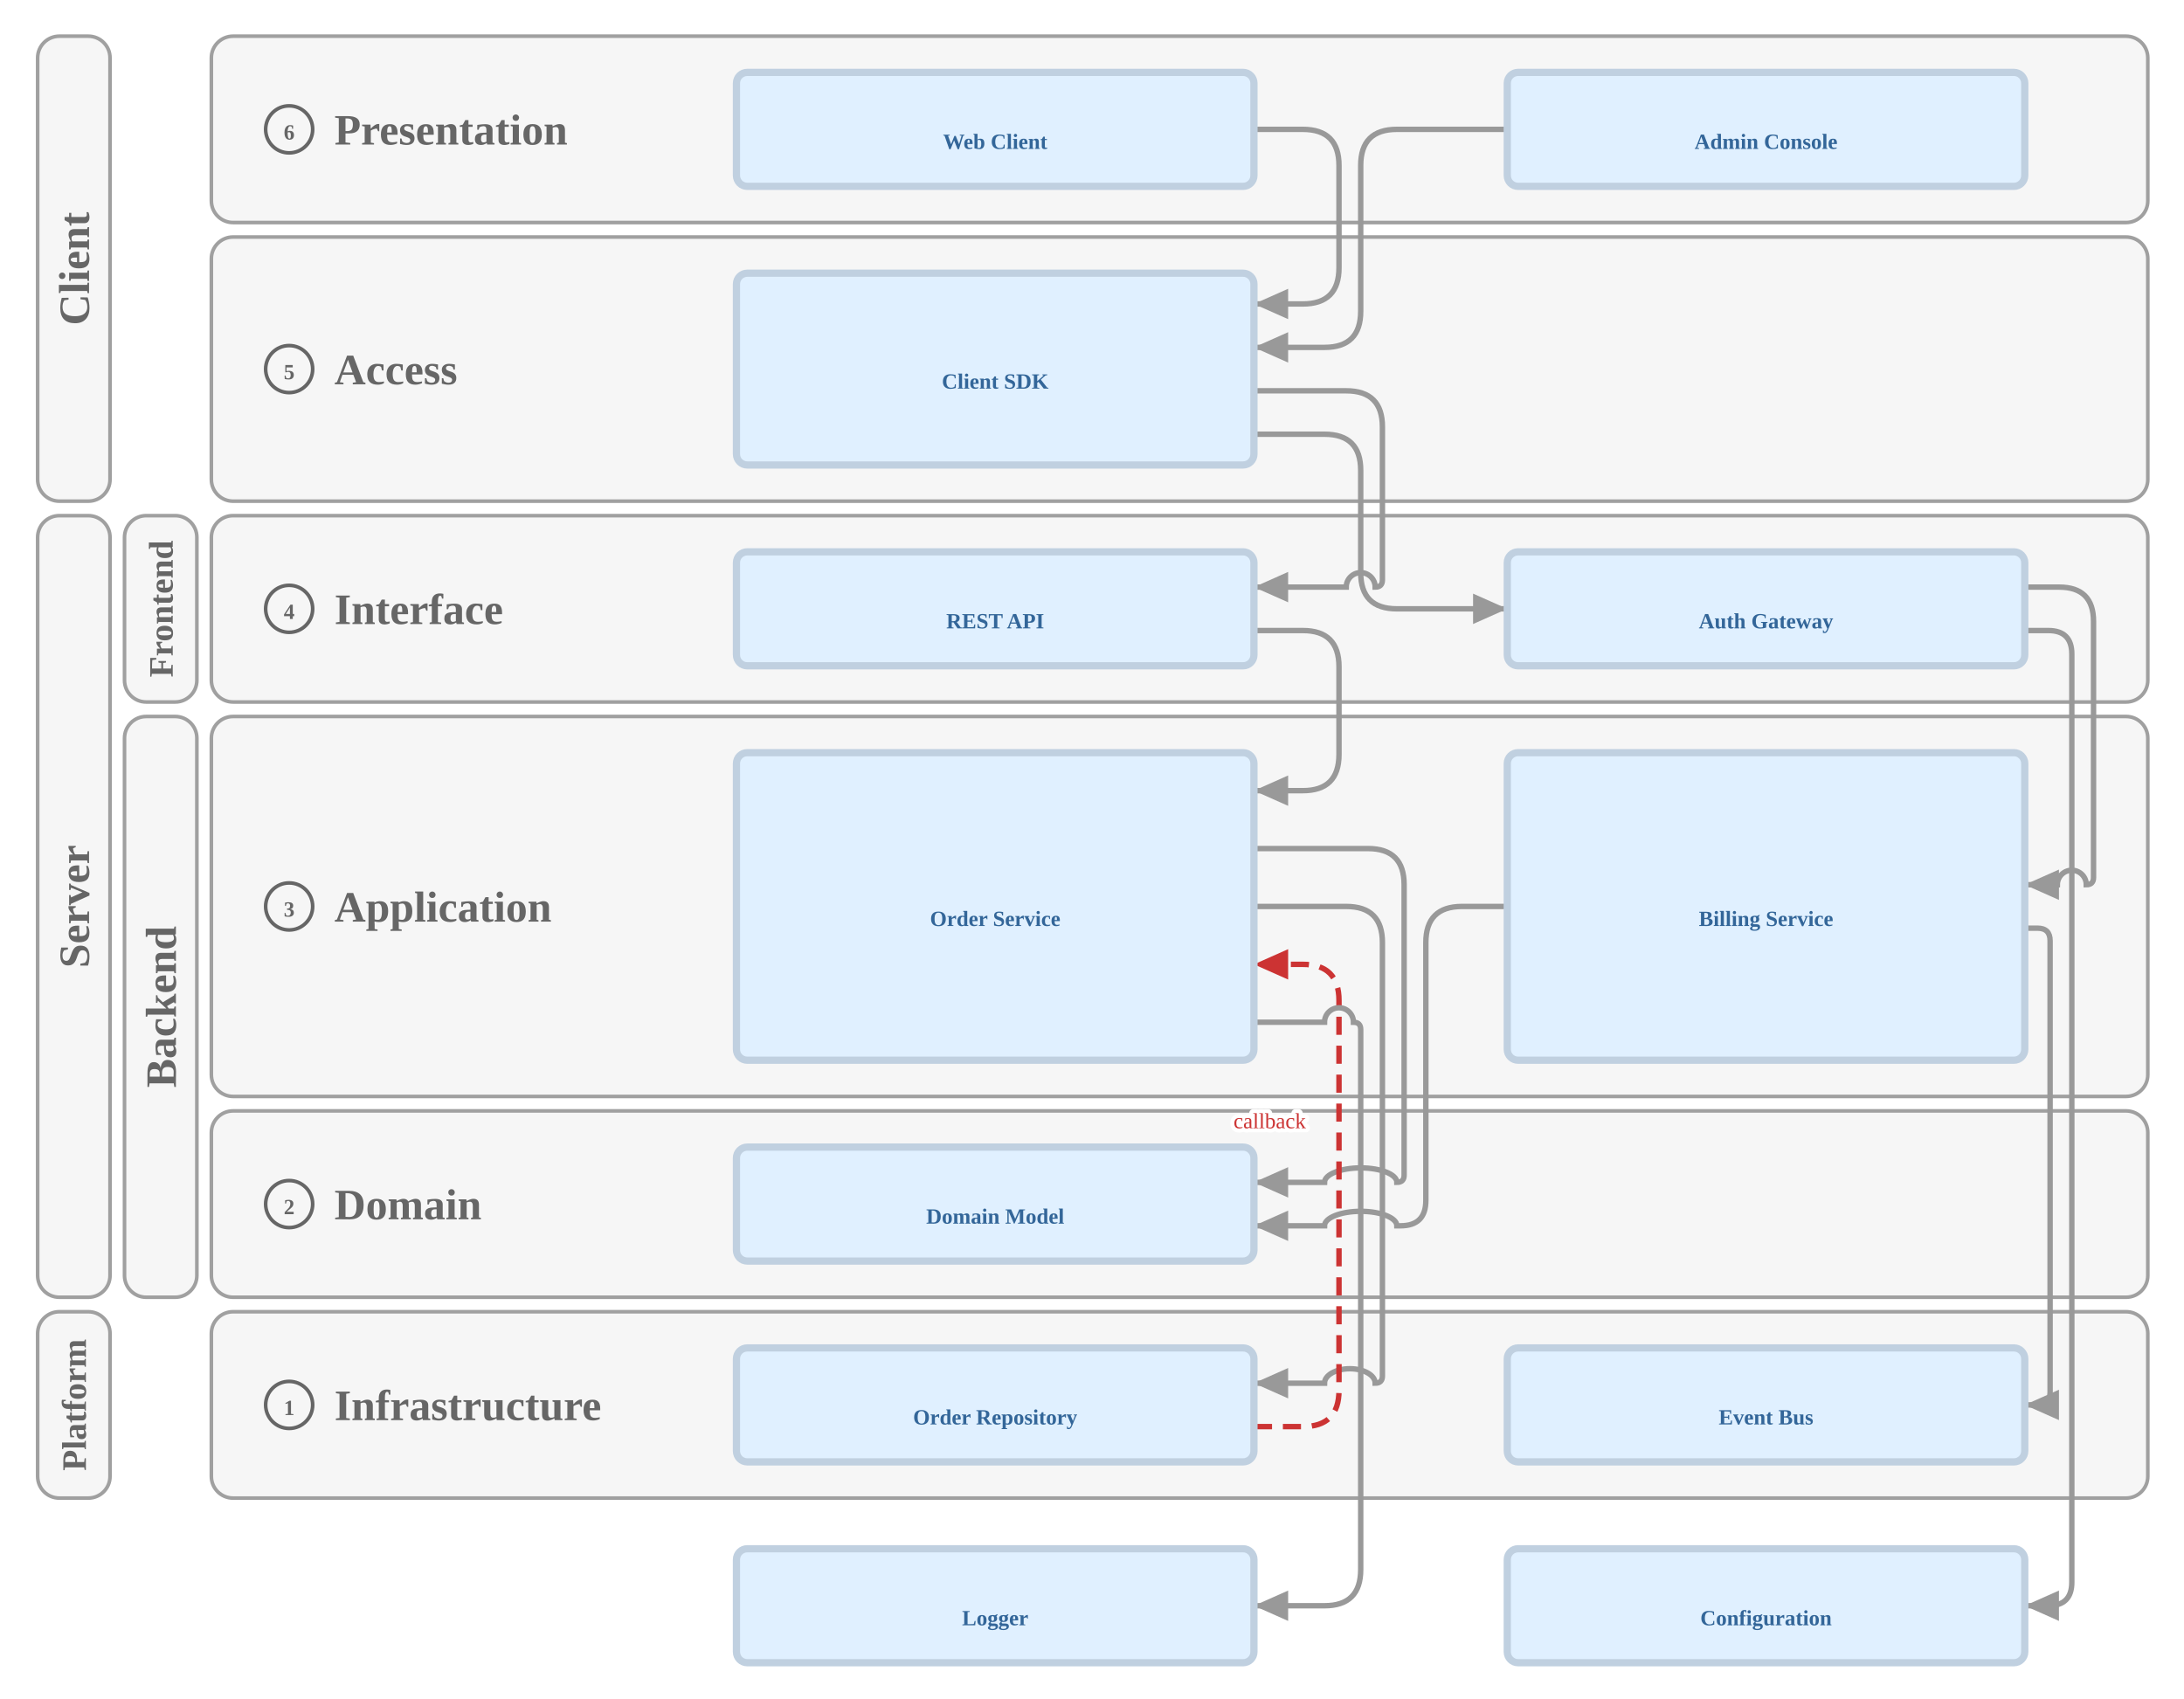
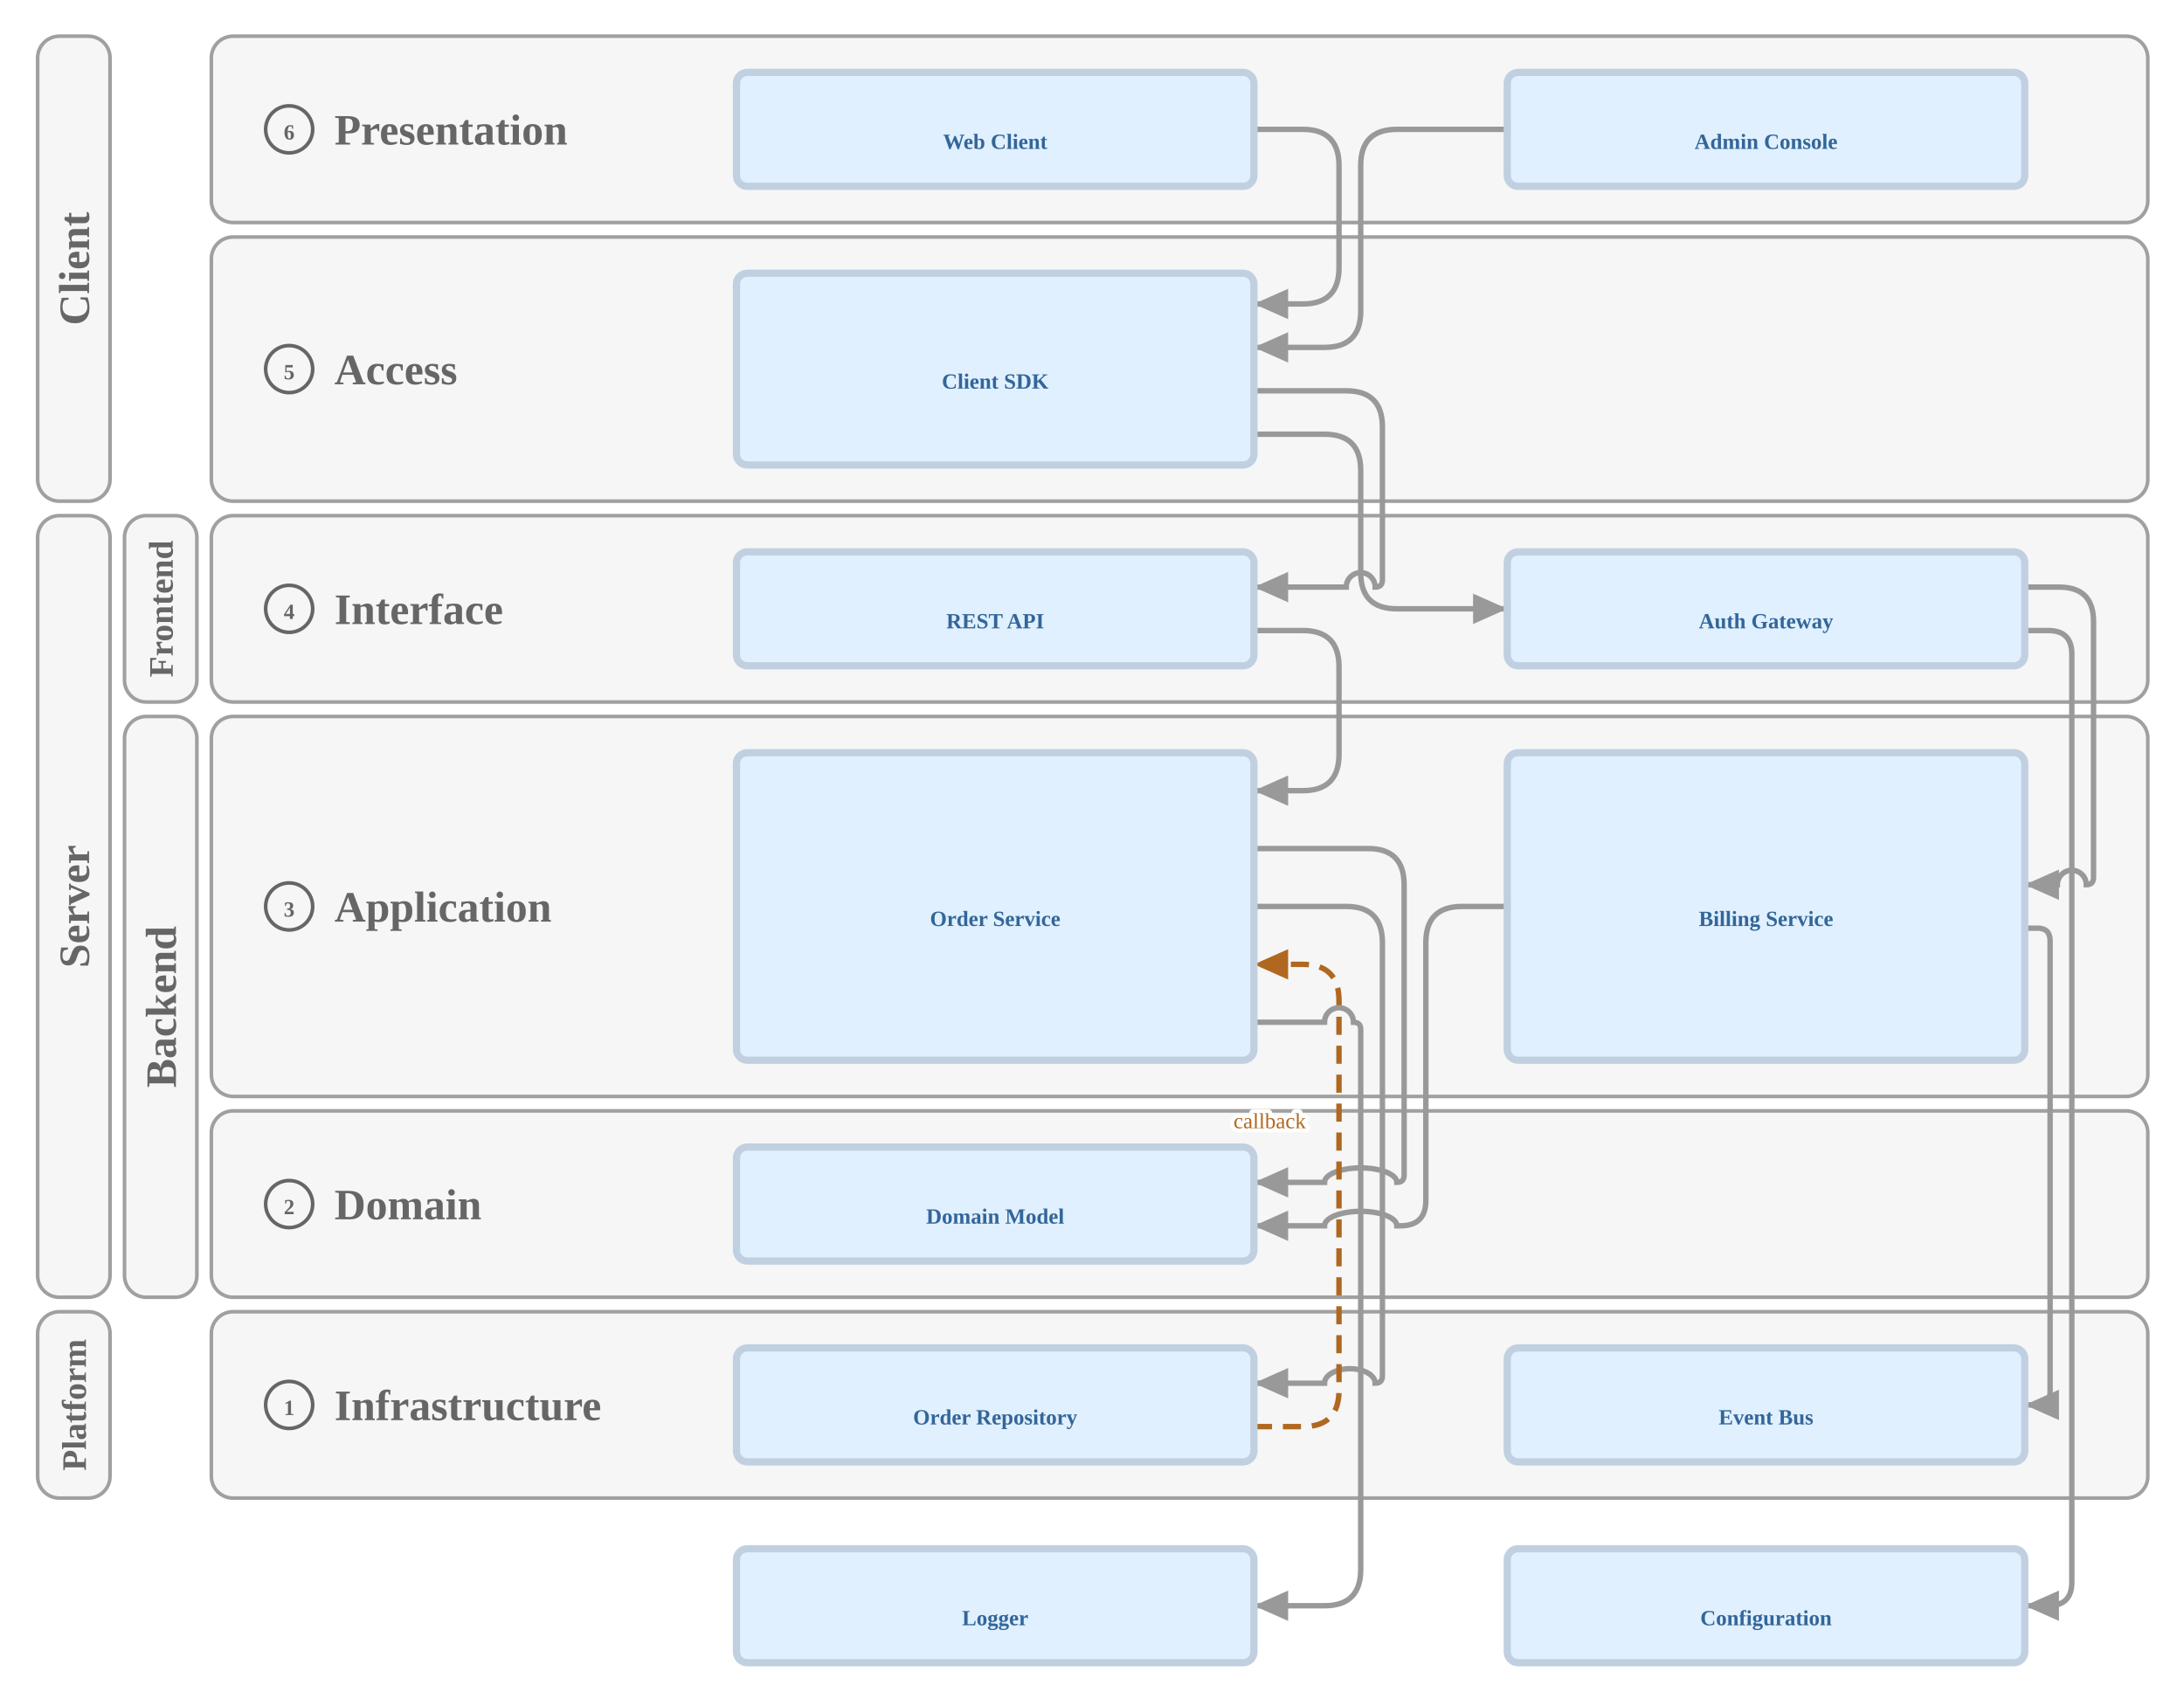
<svg xmlns="http://www.w3.org/2000/svg" viewBox="-367 0 1207 939" width="1207" height="939">
  <defs>
    <style>
.gradia-3167da4d { fill: none; stroke: var(--gradia-color-edge-line, #999999); stroke-width: 3 }
.gradia-6c7500cd { fill: var(--gradia-color-edge-line, #999999) }
- .gradia-d9926a5f { fill: none; stroke: var(--gradia-color-mark-violation, #cc3333); stroke-width: 3; stroke-dasharray: 10 6 }
- .gradia-fea79086 { fill: var(--gradia-color-mark-violation, #cc3333) }
- .gradia-e1143542 { font-family: var(--gradia-font-family, 'Helvetica'), ui-sans-serif, -apple-system, Helvetica, Arial, sans-serif; font-size: var(--gradia-size-font-edge, 16px); text-anchor: middle; fill: var(--gradia-color-mark-violation, #cc3333); stroke: var(--gradia-color-edge-halo, #ffffff); stroke-width: 4.5; paint-order: stroke; stroke-linejoin: round }
+ .gradia-8f3e8366 { fill: none; stroke: var(--gradia-color-mark-violation, #b06820); stroke-width: 3; stroke-dasharray: 10 6 }
+ .gradia-72d5e907 { fill: var(--gradia-color-mark-violation, #b06820) }
+ .gradia-4bb9f760 { font-family: var(--gradia-font-family, 'Helvetica'), ui-sans-serif, -apple-system, Helvetica, Arial, sans-serif; font-size: var(--gradia-size-font-edge, 16px); text-anchor: middle; fill: var(--gradia-color-mark-violation, #b06820); stroke: var(--gradia-color-edge-halo, #ffffff); stroke-width: 4.5; paint-order: stroke; stroke-linejoin: round }
.gradia-c318c042 { fill: var(--gradia-color-node-regular-box, #e0f0ff); stroke: var(--gradia-color-node-regular-border, #c0d0e0); stroke-width: 4 }
.gradia-f36ab1ca { font-family: var(--gradia-font-family, 'Helvetica'), ui-sans-serif, -apple-system, Helvetica, Arial, sans-serif; font-size: var(--gradia-size-font-node, 30px); font-weight: 600; text-anchor: middle; fill: var(--gradia-color-node-regular-name, #336699) }
.gradia-2091c3b2 { fill: var(--gradia-color-container-box, #f6f6f6); stroke: var(--gradia-color-container-border, #a0a0a0); stroke-width: 2 }
.gradia-6e12a603 { fill: var(--gradia-color-container-box, #f6f6f6); stroke: var(--gradia-color-container-name, #666666); stroke-width: 2 }
.gradia-5f52a16d { font-family: var(--gradia-font-family, 'Helvetica'), ui-sans-serif, -apple-system, Helvetica, Arial, sans-serif; font-size: var(--gradia-size-font-type, 16px); font-weight: 600; fill: var(--gradia-color-container-name, #666666) }
.gradia-a062cd18 { font-family: var(--gradia-font-family, 'Helvetica'), ui-sans-serif, -apple-system, Helvetica, Arial, sans-serif; font-size: 24px; font-weight: 600; fill: var(--gradia-color-container-name, #666666) }
.gradia-e9e7dc3c { font-family: var(--gradia-font-family, 'Helvetica'), ui-sans-serif, -apple-system, Helvetica, Arial, sans-serif; font-size: 19.012px; font-weight: 600; fill: var(--gradia-color-container-name, #666666) }
</style>
    <marker id="gradia-c5468075427b-arrow" viewBox="0 0 10 10" refX="9" refY="5" markerWidth="21" markerHeight="21" markerUnits="userSpaceOnUse" orient="auto-start-reverse">
      <path d="M 0 1 L 9 5 L 0 9 z" class="gradia-6c7500cd" />
    </marker>
    <marker id="gradia-c5468075427b-alert" viewBox="0 0 10 10" refX="9" refY="5" markerWidth="21" markerHeight="21" markerUnits="userSpaceOnUse" orient="auto-start-reverse">
-       <path d="M 0 1 L 9 5 L 0 9 z" class="gradia-fea79086" />
+       <path d="M 0 1 L 9 5 L 0 9 z" class="gradia-72d5e907" />
    </marker>
  </defs>
  <path d="M -250.192 20 m 12 0 h 1046.192 a 12 12 0 0 1 12 12 v 79 a 12 12 0 0 1 -12 12 h -1046.192 a 12 12 0 0 1 -12 -12 v -79 a 12 12 0 0 1 12 -12 z" class="gradia-2091c3b2" />
  <path d="M -220.192 58.5 m 13 0 h 0 a 13 13 0 0 1 13 13 v 0 a 13 13 0 0 1 -13 13 h 0 a 13 13 0 0 1 -13 -13 v 0 a 13 13 0 0 1 13 -13 z" class="gradia-6e12a603" />
  <path d="M -250.192 131 m 12 0 h 1046.192 a 12 12 0 0 1 12 12 v 122 a 12 12 0 0 1 -12 12 h -1046.192 a 12 12 0 0 1 -12 -12 v -122 a 12 12 0 0 1 12 -12 z" class="gradia-2091c3b2" />
  <path d="M -220.192 191 m 13 0 h 0 a 13 13 0 0 1 13 13 v 0 a 13 13 0 0 1 -13 13 h 0 a 13 13 0 0 1 -13 -13 v 0 a 13 13 0 0 1 13 -13 z" class="gradia-6e12a603" />
  <path d="M -250.192 285 m 12 0 h 1046.192 a 12 12 0 0 1 12 12 v 79 a 12 12 0 0 1 -12 12 h -1046.192 a 12 12 0 0 1 -12 -12 v -79 a 12 12 0 0 1 12 -12 z" class="gradia-2091c3b2" />
  <path d="M -220.192 323.5 m 13 0 h 0 a 13 13 0 0 1 13 13 v 0 a 13 13 0 0 1 -13 13 h 0 a 13 13 0 0 1 -13 -13 v 0 a 13 13 0 0 1 13 -13 z" class="gradia-6e12a603" />
  <path d="M -250.192 396 m 12 0 h 1046.192 a 12 12 0 0 1 12 12 v 186 a 12 12 0 0 1 -12 12 h -1046.192 a 12 12 0 0 1 -12 -12 v -186 a 12 12 0 0 1 12 -12 z" class="gradia-2091c3b2" />
  <path d="M -220.192 488 m 13 0 h 0 a 13 13 0 0 1 13 13 v 0 a 13 13 0 0 1 -13 13 h 0 a 13 13 0 0 1 -13 -13 v 0 a 13 13 0 0 1 13 -13 z" class="gradia-6e12a603" />
  <path d="M -250.192 614 m 12 0 h 1046.192 a 12 12 0 0 1 12 12 v 79 a 12 12 0 0 1 -12 12 h -1046.192 a 12 12 0 0 1 -12 -12 v -79 a 12 12 0 0 1 12 -12 z" class="gradia-2091c3b2" />
  <path d="M -220.192 652.5 m 13 0 h 0 a 13 13 0 0 1 13 13 v 0 a 13 13 0 0 1 -13 13 h 0 a 13 13 0 0 1 -13 -13 v 0 a 13 13 0 0 1 13 -13 z" class="gradia-6e12a603" />
  <path d="M -250.192 725 m 12 0 h 1046.192 a 12 12 0 0 1 12 12 v 79 a 12 12 0 0 1 -12 12 h -1046.192 a 12 12 0 0 1 -12 -12 v -79 a 12 12 0 0 1 12 -12 z" class="gradia-2091c3b2" />
  <path d="M -220.192 763.5 m 13 0 h 0 a 13 13 0 0 1 13 13 v 0 a 13 13 0 0 1 -13 13 h 0 a 13 13 0 0 1 -13 -13 v 0 a 13 13 0 0 1 13 -13 z" class="gradia-6e12a603" />
  <path d="M -346.192 20 m 12 0 h 16 a 12 12 0 0 1 12 12 v 233 a 12 12 0 0 1 -12 12 h -16 a 12 12 0 0 1 -12 -12 v -233 a 12 12 0 0 1 12 -12 z" class="gradia-2091c3b2" />
  <path d="M -346.192 285 m 12 0 h 16 a 12 12 0 0 1 12 12 v 408 a 12 12 0 0 1 -12 12 h -16 a 12 12 0 0 1 -12 -12 v -408 a 12 12 0 0 1 12 -12 z" class="gradia-2091c3b2" />
  <path d="M -346.192 725 m 12 0 h 16 a 12 12 0 0 1 12 12 v 79 a 12 12 0 0 1 -12 12 h -16 a 12 12 0 0 1 -12 -12 v -79 a 12 12 0 0 1 12 -12 z" class="gradia-2091c3b2" />
  <path d="M -298.192 285 m 12 0 h 16 a 12 12 0 0 1 12 12 v 79 a 12 12 0 0 1 -12 12 h -16 a 12 12 0 0 1 -12 -12 v -79 a 12 12 0 0 1 12 -12 z" class="gradia-2091c3b2" />
  <path d="M -298.192 396 m 12 0 h 16 a 12 12 0 0 1 12 12 v 297 a 12 12 0 0 1 -12 12 h -16 a 12 12 0 0 1 -12 -12 v -297 a 12 12 0 0 1 12 -12 z" class="gradia-2091c3b2" />
  <path d="M 326 71.5 L 353 71.5 Q 373 71.5 373 91.5 L 373 148 Q 373 168 353 168 L 326 168" class="gradia-3167da4d" marker-end="url(#gradia-c5468075427b-arrow)" />
  <path d="M 466 71.5 L 405 71.5 Q 385 71.5 385 91.5 L 385 172 Q 385 192 365 192 L 326 192" class="gradia-3167da4d" marker-end="url(#gradia-c5468075427b-arrow)" />
  <path d="M 326 216 L 377 216 Q 397 216 397 236 L 397 320.5 Q 397 324.5 393 324.5 L 393 324.5 A 8 8 0 0 0 377 324.5 L 326 324.5" class="gradia-3167da4d" marker-end="url(#gradia-c5468075427b-arrow)" />
  <path d="M 326 240 L 365 240 Q 385 240 385 260 L 385 316.5 Q 385 336.5 405 336.5 L 466 336.5" class="gradia-3167da4d" marker-end="url(#gradia-c5468075427b-arrow)" />
  <path d="M 326 348.5 L 353 348.5 Q 373 348.5 373 368.5 L 373 417 Q 373 437 353 437 L 326 437" class="gradia-3167da4d" marker-end="url(#gradia-c5468075427b-arrow)" />
  <path d="M 752 324.5 L 771 324.5 Q 790 324.5 790 343.5 L 790 485 Q 790 489 786 489 L 786 489 A 8 8 0 0 0 770 489 L 752 489" class="gradia-3167da4d" marker-end="url(#gradia-c5468075427b-arrow)" />
  <path d="M 326 469 L 389 469 Q 409 469 409 489 L 409 649.5 Q 409 653.5 405 653.5 L 405 653.5 A 20 8 0 0 0 365 653.5 L 326 653.5" class="gradia-3167da4d" marker-end="url(#gradia-c5468075427b-arrow)" />
  <path d="M 466 501 L 441 501 Q 421 501 421 521 L 421 663.5 Q 421 677.5 407 677.5 L 405 677.5 A 20 8 0 0 0 365 677.5 L 326 677.5" class="gradia-3167da4d" marker-end="url(#gradia-c5468075427b-arrow)" />
  <path d="M 326 501 L 377 501 Q 397 501 397 521 L 397 760.5 Q 397 764.5 393 764.5 L 393 764.5 A 14 8 0 0 0 365 764.5 L 326 764.5" class="gradia-3167da4d" marker-end="url(#gradia-c5468075427b-arrow)" />
  <path d="M 752 513 L 759 513 Q 766 513 766 520 L 766 769.5 Q 766 776.5 759 776.5 L 752 776.5" class="gradia-3167da4d" marker-end="url(#gradia-c5468075427b-arrow)" />
-   <path d="M 326 788.5 L 353 788.5 Q 373 788.5 373 768.5 L 373 553 Q 373 533 353 533 L 326 533" class="gradia-d9926a5f" marker-end="url(#gradia-c5468075427b-alert)" />
+   <path d="M 326 788.5 L 353 788.5 Q 373 788.5 373 768.5 L 373 553 Q 373 533 353 533 L 326 533" class="gradia-8f3e8366" marker-end="url(#gradia-c5468075427b-alert)" />
  <path d="M 326 565 L 365 565 A 8 8 0 0 1 381 565 L 381 565 Q 385 565 385 569 L 385 867.5 Q 385 887.5 365 887.5 L 326 887.5" class="gradia-3167da4d" marker-end="url(#gradia-c5468075427b-arrow)" />
  <path d="M 752 348.5 L 765 348.5 Q 778 348.5 778 361.5 L 778 874.5 Q 778 887.5 765 887.5 L 752 887.5" class="gradia-3167da4d" marker-end="url(#gradia-c5468075427b-arrow)" />
  <rect x="40" y="40" width="286" height="63" rx="6" class="gradia-c318c042" />
  <text x="183" y="82.3" class="gradia-f36ab1ca">Web Client</text>
  <rect x="466" y="40" width="286" height="63" rx="6" class="gradia-c318c042" />
  <text x="609" y="82.3" class="gradia-f36ab1ca">Admin Console</text>
  <rect x="40" y="151" width="286" height="106" rx="6" class="gradia-c318c042" />
  <text x="183" y="214.8" class="gradia-f36ab1ca">Client SDK</text>
  <rect x="40" y="305" width="286" height="63" rx="6" class="gradia-c318c042" />
  <text x="183" y="347.3" class="gradia-f36ab1ca">REST API</text>
  <rect x="466" y="305" width="286" height="63" rx="6" class="gradia-c318c042" />
  <text x="609" y="347.3" class="gradia-f36ab1ca">Auth Gateway</text>
  <rect x="40" y="416" width="286" height="170" rx="6" class="gradia-c318c042" />
  <text x="183" y="511.8" class="gradia-f36ab1ca">Order Service</text>
  <rect x="466" y="416" width="286" height="170" rx="6" class="gradia-c318c042" />
  <text x="609" y="511.8" class="gradia-f36ab1ca">Billing Service</text>
  <rect x="40" y="634" width="286" height="63" rx="6" class="gradia-c318c042" />
  <text x="183" y="676.3" class="gradia-f36ab1ca">Domain Model</text>
  <rect x="40" y="745" width="286" height="63" rx="6" class="gradia-c318c042" />
  <text x="183" y="787.3" class="gradia-f36ab1ca">Order Repository</text>
  <rect x="466" y="745" width="286" height="63" rx="6" class="gradia-c318c042" />
  <text x="609" y="787.3" class="gradia-f36ab1ca">Event Bus</text>
  <rect x="40" y="856" width="286" height="63" rx="6" class="gradia-c318c042" />
  <text x="183" y="898.3" class="gradia-f36ab1ca">Logger</text>
  <rect x="466" y="856" width="286" height="63" rx="6" class="gradia-c318c042" />
  <text x="609" y="898.3" class="gradia-f36ab1ca">Configuration</text>
  <text x="-207.192" y="77.1" text-anchor="middle" class="gradia-5f52a16d">6</text>
  <text x="-182.192" y="79.9" class="gradia-a062cd18">Presentation</text>
  <text x="-207.192" y="209.6" text-anchor="middle" class="gradia-5f52a16d">5</text>
  <text x="-182.192" y="212.4" class="gradia-a062cd18">Access</text>
  <text x="-207.192" y="342.1" text-anchor="middle" class="gradia-5f52a16d">4</text>
  <text x="-182.192" y="344.9" class="gradia-a062cd18">Interface</text>
  <text x="-207.192" y="506.6" text-anchor="middle" class="gradia-5f52a16d">3</text>
  <text x="-182.192" y="509.4" class="gradia-a062cd18">Application</text>
  <text x="-207.192" y="671.1" text-anchor="middle" class="gradia-5f52a16d">2</text>
  <text x="-182.192" y="673.9" class="gradia-a062cd18">Domain</text>
  <text x="-207.192" y="782.1" text-anchor="middle" class="gradia-5f52a16d">1</text>
  <text x="-182.192" y="784.9" class="gradia-a062cd18">Infrastructure</text>
  <text x="-317.792" y="148.5" transform="rotate(-90 -317.792 148.5)" text-anchor="middle" class="gradia-a062cd18">Client</text>
  <text x="-317.792" y="501" transform="rotate(-90 -317.792 501)" text-anchor="middle" class="gradia-a062cd18">Server</text>
  <text x="-319.538" y="776.5" transform="rotate(-90 -319.5377 776.5)" text-anchor="middle" class="gradia-e9e7dc3c">Platform</text>
  <text x="-271.538" y="336.5" transform="rotate(-90 -271.5377 336.5)" text-anchor="middle" class="gradia-e9e7dc3c">Frontend</text>
  <text x="-269.792" y="556.5" transform="rotate(-90 -269.792 556.5)" text-anchor="middle" class="gradia-a062cd18">Backend</text>
-   <text x="334.72" y="623.594" class="gradia-e1143542">callback</text>
+   <text x="334.72" y="623.594" class="gradia-4bb9f760">callback</text>
</svg>
